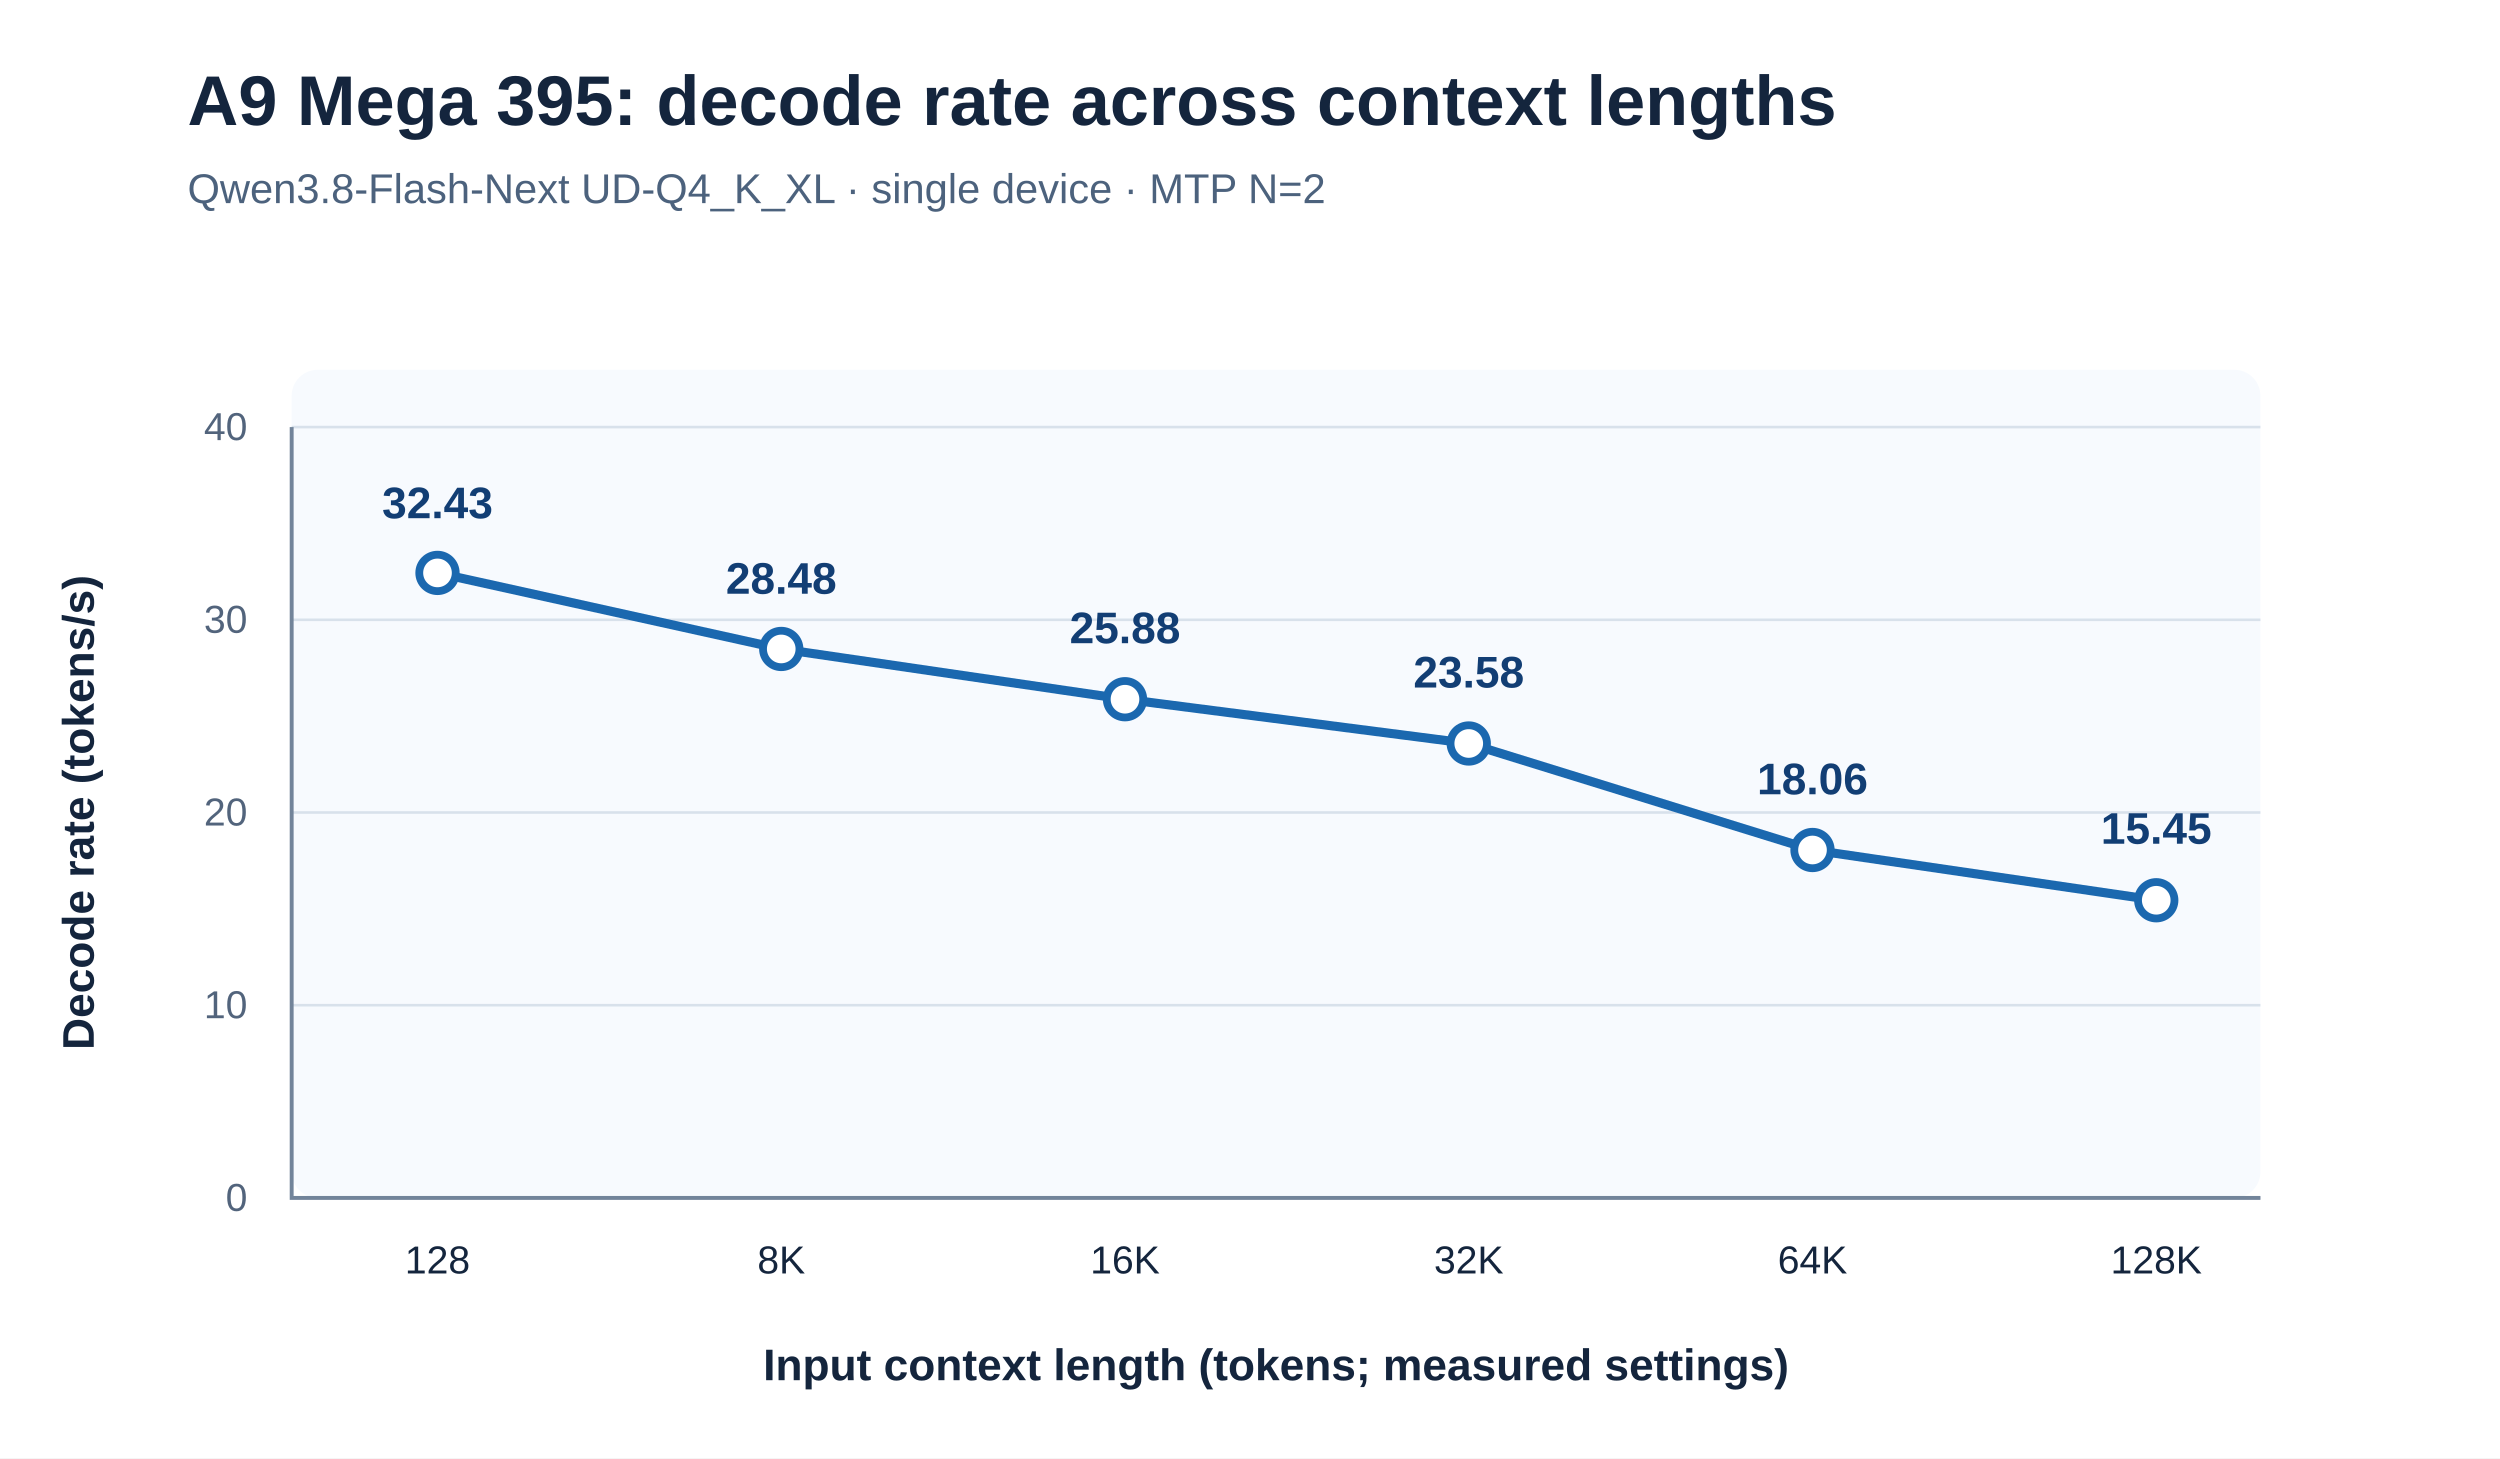
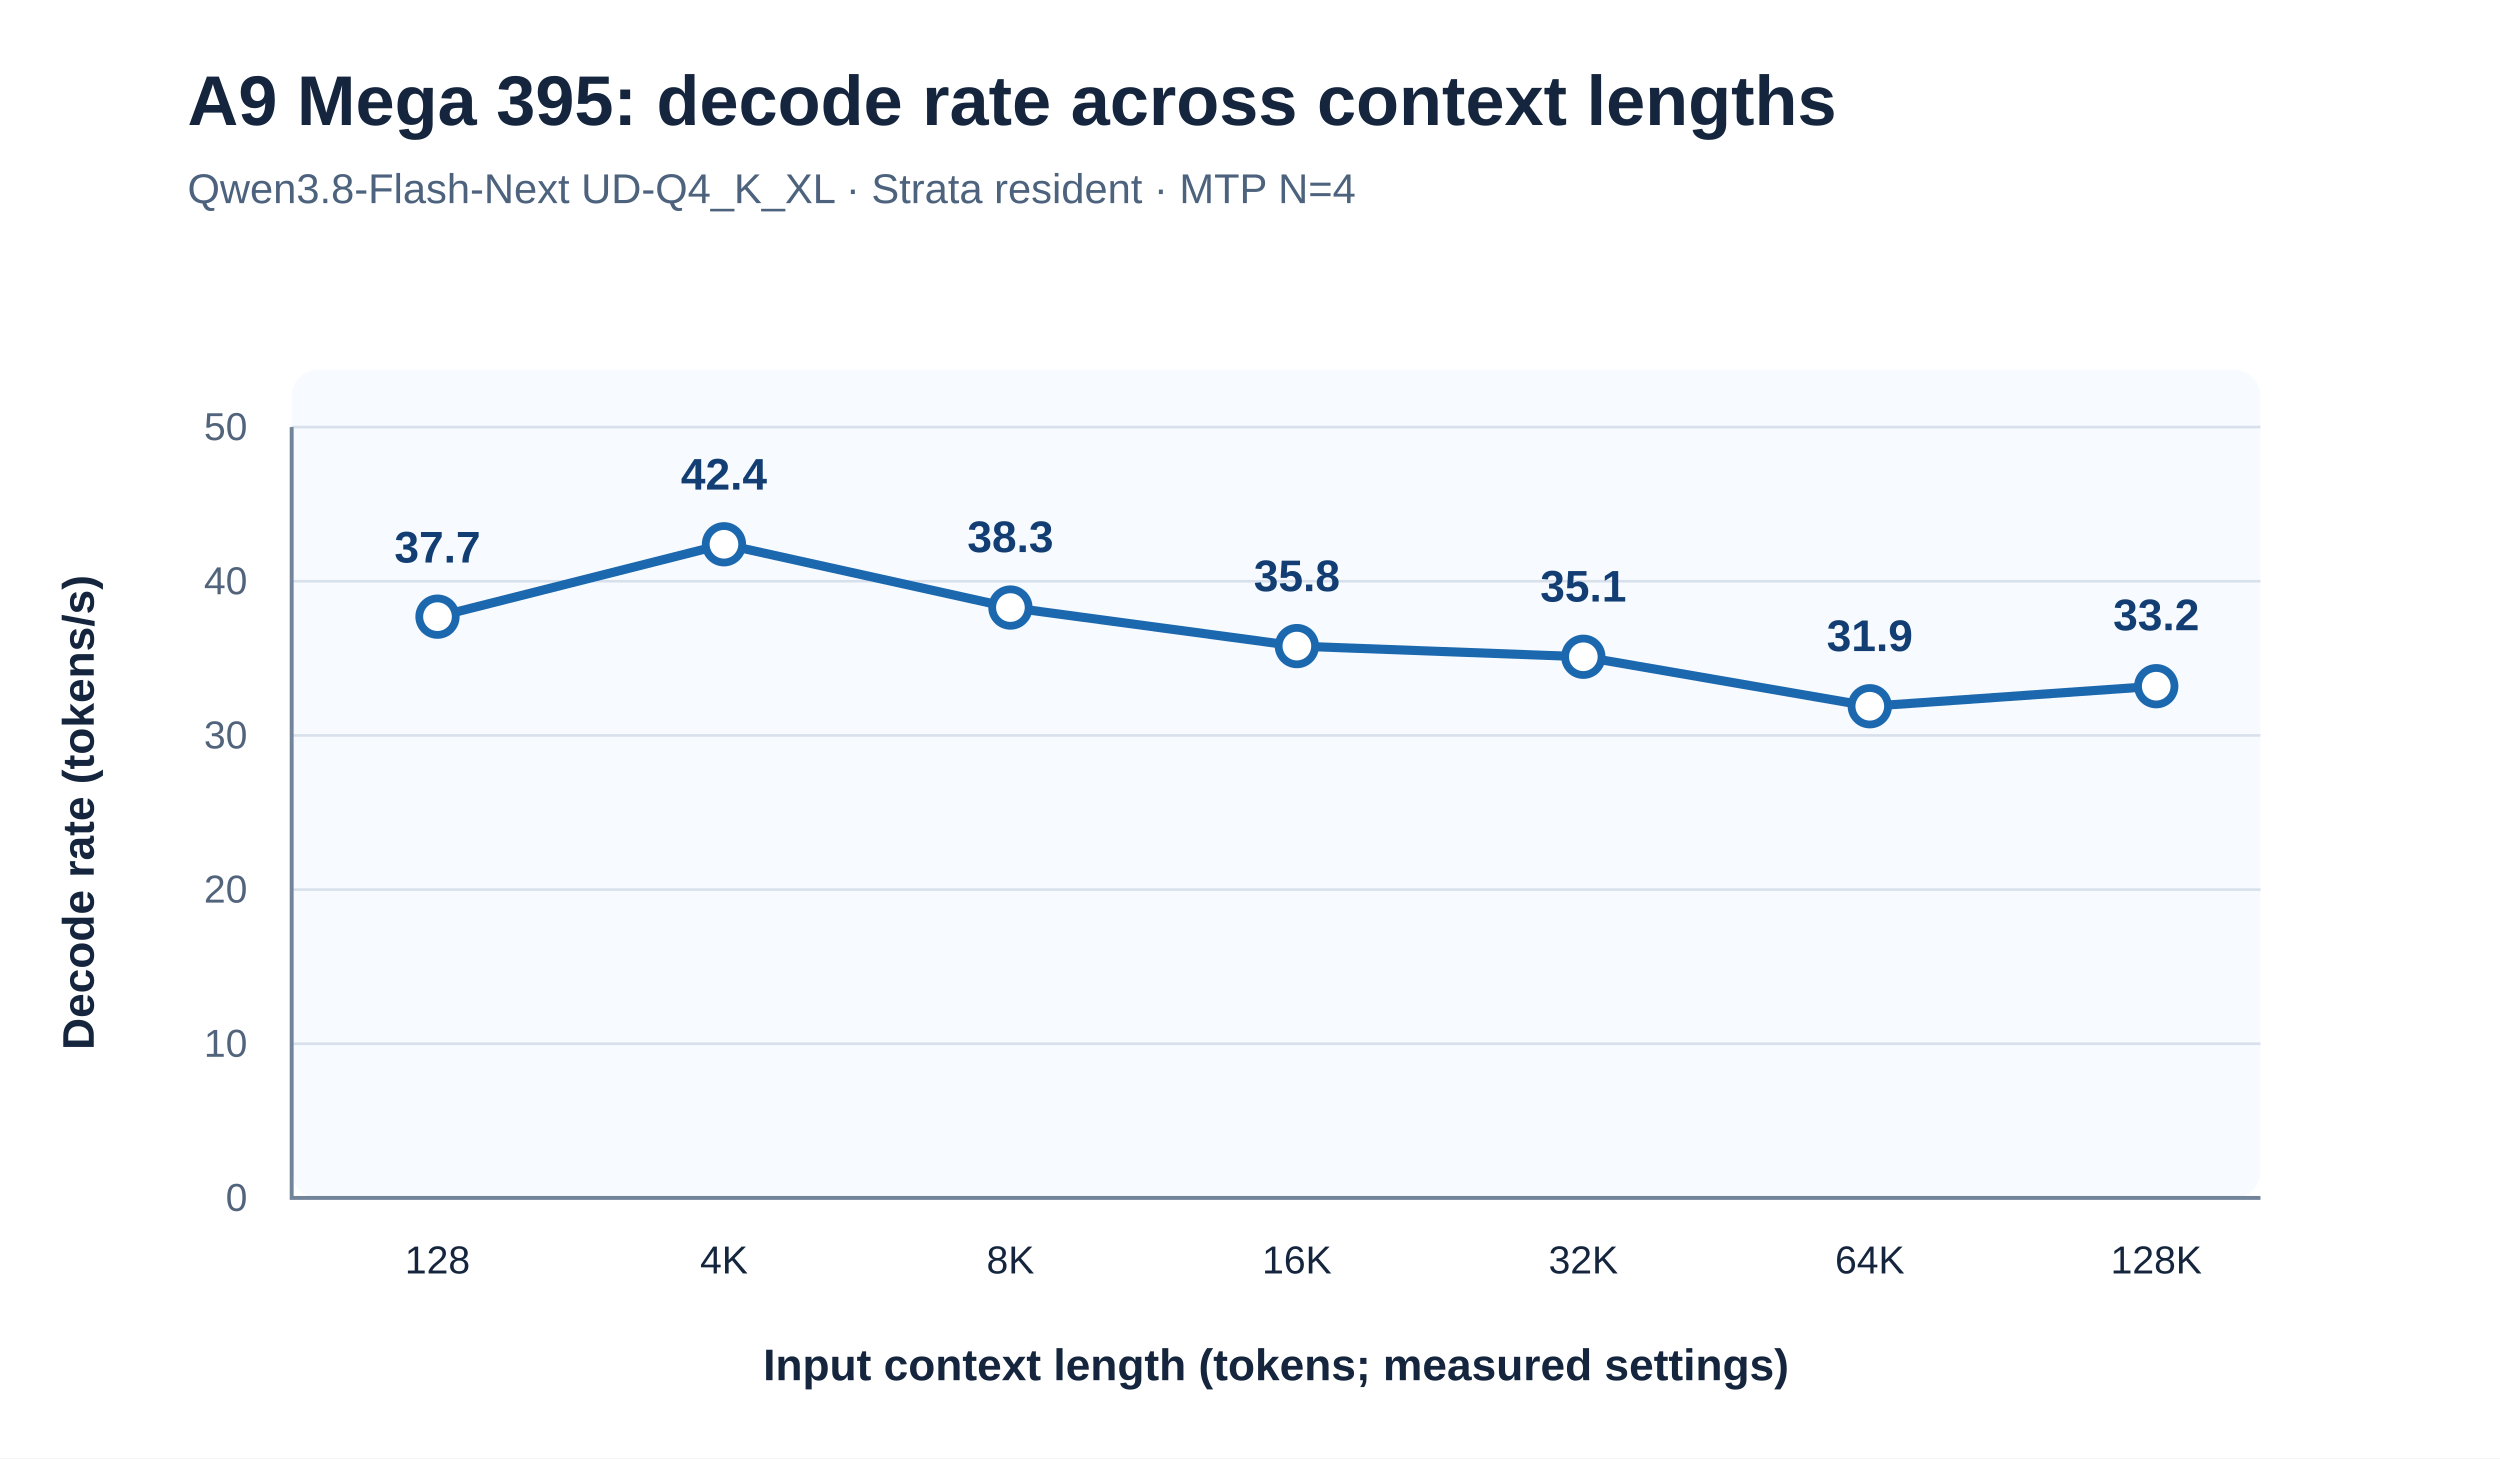
<svg xmlns="http://www.w3.org/2000/svg" viewBox="0 0 960 560" role="img" aria-labelledby="title description">
  <style>
    text { font-family: Arial, Helvetica, sans-serif; fill: #14253d; }
    .title { font-size: 27px; font-weight: 700; }
    .subtitle { font-size: 16px; fill: #4c627d; }
    .axis-title { font-size: 17px; font-weight: 600; }
    .tick { font-size: 15px; fill: #52647c; }
    .value { font-size: 17px; font-weight: 700; fill: #123e74; }
  </style>
  <rect width="960" height="560" fill="#fff" />
  <text class="title" x="72" y="48">A9 Mega 395: decode rate across context lengths</text>
-   <text class="subtitle" x="72" y="78">Qwen3.8-Flash-Next UD-Q4_K_XL · single device · MTP N=2</text>
+   <text class="subtitle" x="72" y="78">Qwen3.8-Flash-Next UD-Q4_K_XL · Strata resident · MTP N=4</text>
  <rect x="112" y="142" width="756" height="318" rx="10" fill="#f7fafe" />
-   <path d="M112 164H868 M112 238H868 M112 312H868 M112 386H868 M112 460H868" fill="none" stroke="#d8e1eb" stroke-width="1" />
+   <path d="M112 164H868 M112 223.2H868 M112 282.4H868 M112 341.6H868 M112 400.8H868 M112 460H868" fill="none" stroke="#d8e1eb" stroke-width="1" />
  <path d="M112 164V460H868" fill="none" stroke="#72849a" stroke-width="1.5" />
-   <text class="tick" x="95" y="169" text-anchor="end">40</text>
-   <text class="tick" x="95" y="243" text-anchor="end">30</text>
-   <text class="tick" x="95" y="317" text-anchor="end">20</text>
-   <text class="tick" x="95" y="391" text-anchor="end">10</text>
+   <text class="tick" x="95" y="169" text-anchor="end">50</text>
+   <text class="tick" x="95" y="228.2" text-anchor="end">40</text>
+   <text class="tick" x="95" y="287.4" text-anchor="end">30</text>
+   <text class="tick" x="95" y="346.6" text-anchor="end">20</text>
+   <text class="tick" x="95" y="405.8" text-anchor="end">10</text>
  <text class="tick" x="95" y="465" text-anchor="end">0</text>
  <text class="axis-title" transform="translate(36 312) rotate(-90)" text-anchor="middle">Decode rate (tokens/s)</text>
-   <path d="M168 220.0 L300 249.2 L432 268.5 L564 285.5 L696 326.4 L828 345.7" fill="none" stroke="#1b68af" stroke-width="3.5" stroke-linejoin="round" stroke-linecap="round" />
+   <path d="M168 236.8 L278 209.0 L388 233.3 L498 248.1 L608 252.2 L718 271.2 L828 263.5" fill="none" stroke="#1b68af" stroke-width="3.5" stroke-linejoin="round" stroke-linecap="round" />
  <g fill="#fff" stroke="#1b68af" stroke-width="3">
-     <circle cx="168" cy="220.0" r="7" />
-     <circle cx="300" cy="249.2" r="7" />
-     <circle cx="432" cy="268.5" r="7" />
-     <circle cx="564" cy="285.5" r="7" />
-     <circle cx="696" cy="326.4" r="7" />
-     <circle cx="828" cy="345.7" r="7" />
+     <circle cx="168" cy="236.8" r="7" />
+     <circle cx="278" cy="209.0" r="7" />
+     <circle cx="388" cy="233.3" r="7" />
+     <circle cx="498" cy="248.1" r="7" />
+     <circle cx="608" cy="252.2" r="7" />
+     <circle cx="718" cy="271.2" r="7" />
+     <circle cx="828" cy="263.5" r="7" />
  </g>
-   <text class="value" x="168" y="199" text-anchor="middle">32.43</text>
-   <text class="value" x="300" y="228" text-anchor="middle">28.48</text>
-   <text class="value" x="432" y="247" text-anchor="middle">25.88</text>
-   <text class="value" x="564" y="264" text-anchor="middle">23.58</text>
-   <text class="value" x="696" y="305" text-anchor="middle">18.06</text>
-   <text class="value" x="828" y="324" text-anchor="middle">15.45</text>
+   <text class="value" x="168" y="216" text-anchor="middle">37.7</text>
+   <text class="value" x="278" y="188" text-anchor="middle">42.4</text>
+   <text class="value" x="388" y="212" text-anchor="middle">38.3</text>
+   <text class="value" x="498" y="227" text-anchor="middle">35.8</text>
+   <text class="value" x="608" y="231" text-anchor="middle">35.1</text>
+   <text class="value" x="718" y="250" text-anchor="middle">31.9</text>
+   <text class="value" x="828" y="242" text-anchor="middle">33.2</text>
  <g class="tick" text-anchor="middle">
    <text x="168" y="489">128</text>
-     <text x="300" y="489">8K</text>
-     <text x="432" y="489">16K</text>
-     <text x="564" y="489">32K</text>
-     <text x="696" y="489">64K</text>
+     <text x="278" y="489">4K</text>
+     <text x="388" y="489">8K</text>
+     <text x="498" y="489">16K</text>
+     <text x="608" y="489">32K</text>
+     <text x="718" y="489">64K</text>
    <text x="828" y="489">128K</text>
  </g>
  <text class="axis-title" x="490" y="530" text-anchor="middle">Input context length (tokens; measured settings)</text>
</svg>
